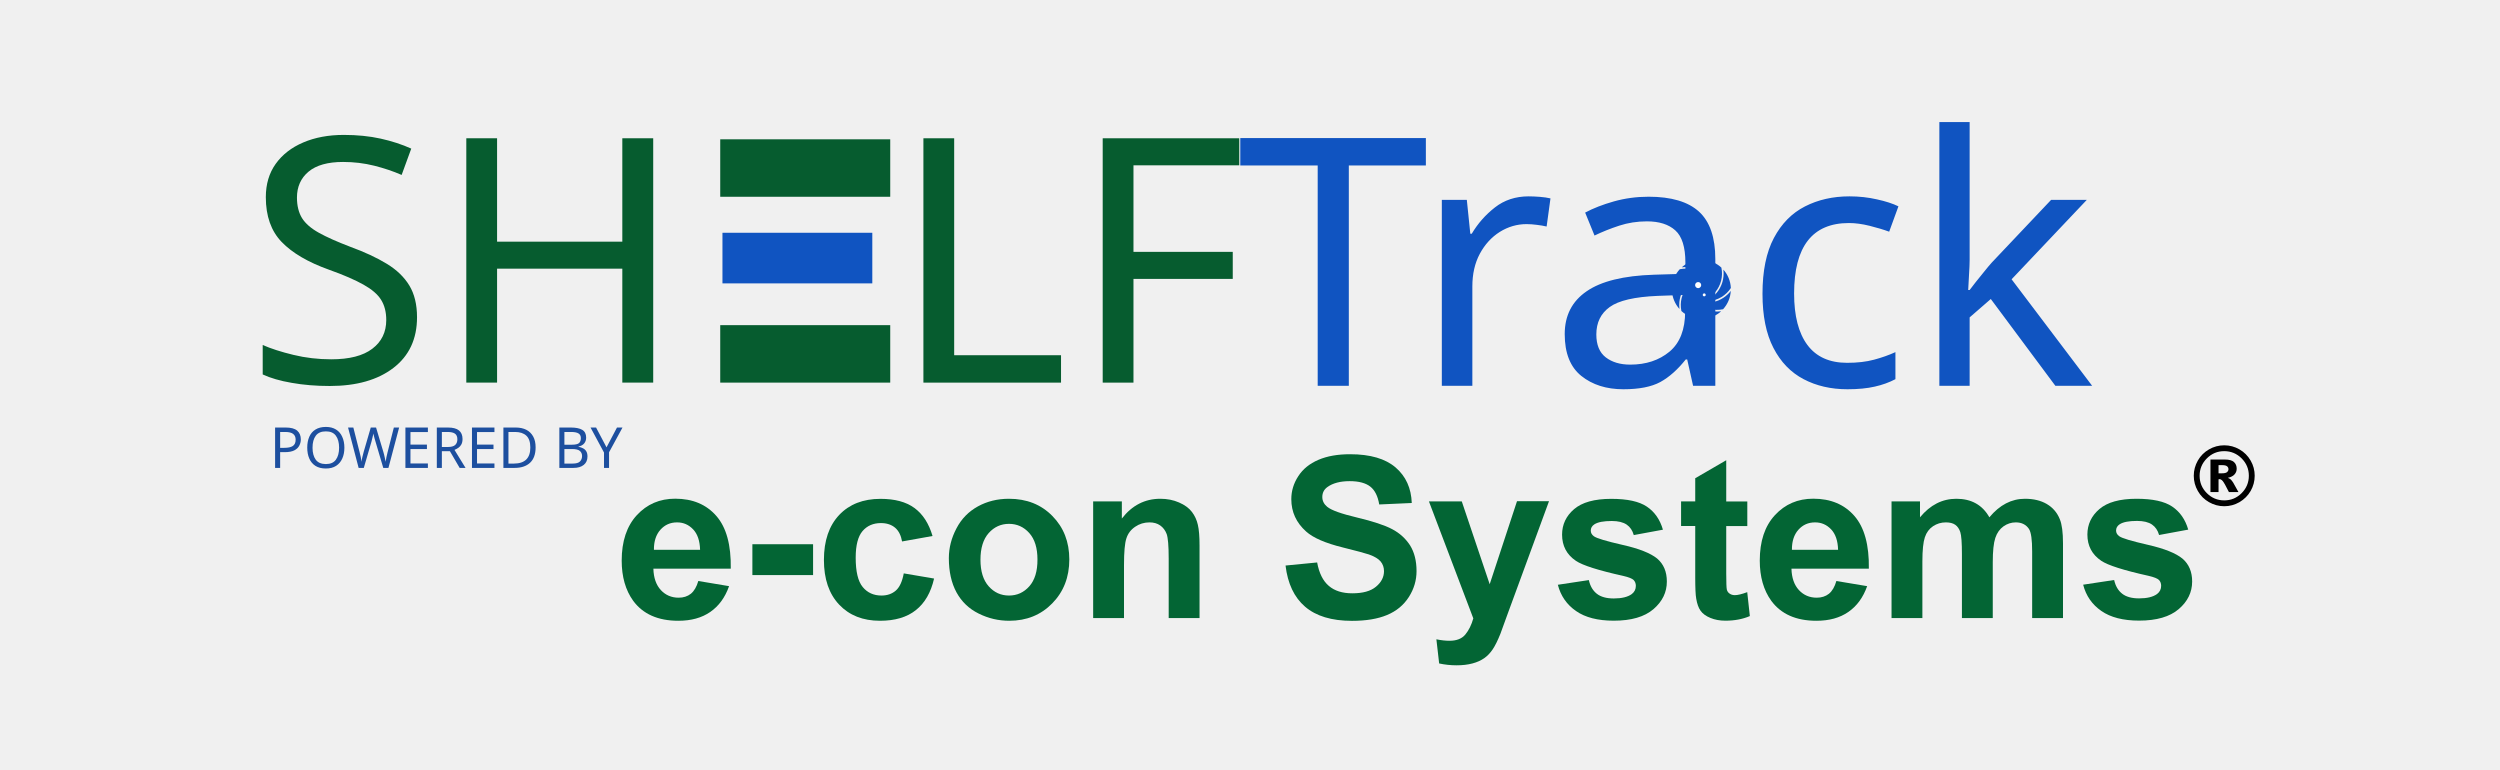
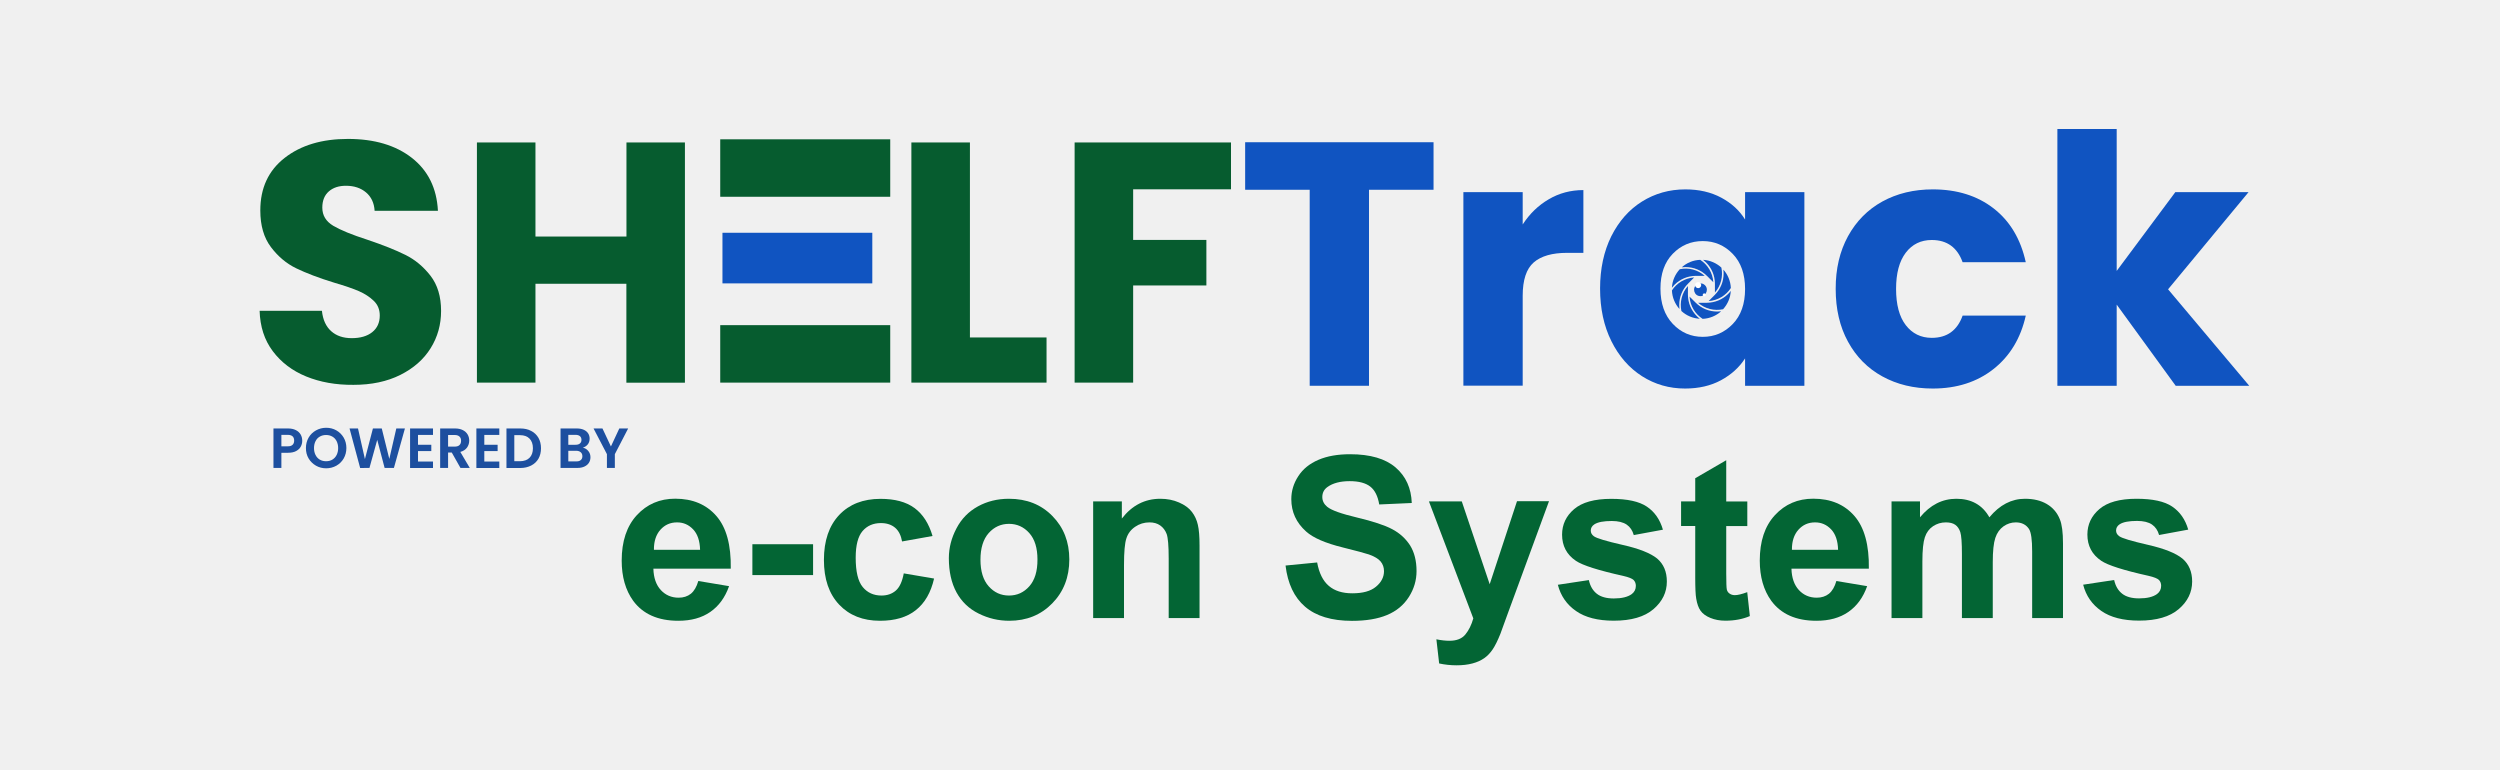
<svg xmlns="http://www.w3.org/2000/svg" version="1.1" id="Layer_1" x="0px" y="0px" viewBox="0 0 325 100" style="enable-background:new 0 0 325 100;" xml:space="preserve">
  <style type="text/css">
- 	.st0{font-family:'Poppins-Bold';}
- 	.st1{font-size:12.826px;}
- 	.st2{fill:#1D4F9F;}
- 	.st3{font-family:'Poppins-SemiBold';}
- 	.st4{font-size:7.347px;}
- 	.st5{fill:#036534;}
- 	.st6{fill:#065C2F;}
- 	.st7{font-size:44.481px;}
- 	.st8{fill:#1054C1;}
- 	.st9{font-size:45.105px;}
- 	.st10{fill-rule:evenodd;clip-rule:evenodd;fill:#1054C1;}
- 	.st11{fill-rule:evenodd;clip-rule:evenodd;fill:#FFFFFF;}
+ 	.st0{fill:#1D4F9F;}
+ 	.st1{fill:#036534;}
+ 	.st2{fill:#065C2F;}
+ 	.st3{fill:#1054C1;}
+ 	.st4{fill-rule:evenodd;clip-rule:evenodd;fill:#1054C1;}
+ 	.st5{fill-rule:evenodd;clip-rule:evenodd;fill:#FFFFFF;}
</style>
  <g>
-     <text transform="matrix(1 0 0 1 179.1365 80.5281)" class="st0 st1"> </text>
    <g>
-       <g>
-         <text transform="matrix(1 0 0 1 35.0437 60.8279)" class="st2 st3 st4">POWERED BY</text>
-       </g>
+       <path class="st0" d="M39.1,58.06c-0.13,0.24-0.33,0.43-0.61,0.58c-0.28,0.15-0.63,0.22-1.05,0.22h-0.86v1.97h-1.03V55.7h1.89    c0.4,0,0.73,0.07,1.01,0.21c0.28,0.14,0.49,0.33,0.63,0.57c0.14,0.24,0.21,0.51,0.21,0.82C39.29,57.56,39.23,57.82,39.1,58.06z     M38.03,57.83c0.14-0.13,0.21-0.31,0.21-0.55c0-0.5-0.28-0.75-0.84-0.75h-0.82v1.49h0.82C37.68,58.03,37.89,57.96,38.03,57.83z" />
+       <path class="st0" d="M41.08,60.54c-0.4-0.23-0.72-0.54-0.96-0.94c-0.24-0.4-0.35-0.85-0.35-1.36c0-0.5,0.12-0.95,0.35-1.35    c0.23-0.4,0.55-0.71,0.96-0.94c0.4-0.22,0.84-0.34,1.32-0.34c0.48,0,0.93,0.11,1.33,0.34c0.4,0.23,0.71,0.54,0.95,0.94    c0.23,0.4,0.35,0.85,0.35,1.35c0,0.5-0.12,0.96-0.35,1.36c-0.23,0.4-0.55,0.71-0.95,0.94c-0.4,0.22-0.84,0.34-1.32,0.34    C41.92,60.88,41.48,60.77,41.08,60.54z M43.21,59.75c0.23-0.14,0.42-0.34,0.55-0.6c0.13-0.26,0.2-0.56,0.2-0.9s-0.07-0.64-0.2-0.9    c-0.13-0.26-0.32-0.46-0.55-0.59c-0.24-0.14-0.51-0.21-0.82-0.21s-0.58,0.07-0.82,0.21c-0.24,0.14-0.42,0.33-0.55,0.59    c-0.13,0.26-0.2,0.56-0.2,0.9s0.07,0.64,0.2,0.9s0.32,0.46,0.55,0.6c0.24,0.14,0.51,0.21,0.82,0.21S42.98,59.89,43.21,59.75z" />
+       <path class="st0" d="M52.64,55.7l-1.43,5.13H50l-0.96-3.65l-1.01,3.65l-1.21,0.01l-1.38-5.14h1.1l0.9,3.98l1.04-3.98h1.15    l0.98,3.96l0.91-3.96H52.64z" />
+       <path class="st0" d="M54.34,56.53v1.29h1.73v0.82h-1.73v1.36h1.95v0.84h-2.98v-5.14h2.98v0.84H54.34z" />
+       <path class="st0" d="M59.86,60.83l-1.13-2h-0.48v2h-1.03V55.7h1.93c0.4,0,0.73,0.07,1.01,0.21s0.49,0.33,0.63,0.57    c0.14,0.24,0.21,0.5,0.21,0.8c0,0.34-0.1,0.64-0.29,0.91c-0.2,0.27-0.49,0.46-0.87,0.56l1.23,2.08H59.86z M58.25,58.06h0.86    c0.28,0,0.49-0.07,0.62-0.2c0.14-0.13,0.21-0.32,0.21-0.56c0-0.24-0.07-0.42-0.21-0.55c-0.14-0.13-0.35-0.2-0.62-0.2h-0.86V58.06z    " />
+       <path class="st0" d="M62.96,56.53v1.29h1.73v0.82h-1.73v1.36h1.95v0.84h-2.98v-5.14h2.98v0.84H62.96z" />
+       <path class="st0" d="M69.05,56.02c0.41,0.21,0.72,0.51,0.95,0.9c0.22,0.39,0.33,0.84,0.33,1.36c0,0.51-0.11,0.96-0.33,1.35    c-0.22,0.38-0.54,0.68-0.95,0.89c-0.41,0.21-0.88,0.32-1.42,0.32h-1.79V55.7h1.79C68.17,55.7,68.64,55.8,69.05,56.02z     M68.84,59.51c0.29-0.29,0.44-0.71,0.44-1.24s-0.15-0.95-0.44-1.25c-0.29-0.3-0.71-0.45-1.25-0.45h-0.73v3.39h0.73    C68.13,59.95,68.55,59.81,68.84,59.51z" />
+       <path class="st0" d="M76.48,58.63c0.19,0.24,0.28,0.5,0.28,0.81c0,0.27-0.07,0.52-0.2,0.72c-0.13,0.21-0.33,0.37-0.58,0.49    c-0.25,0.12-0.56,0.18-0.9,0.18h-2.21V55.7h2.12c0.35,0,0.65,0.06,0.9,0.17c0.25,0.11,0.44,0.27,0.57,0.47s0.19,0.43,0.19,0.68    c0,0.3-0.08,0.55-0.24,0.75c-0.16,0.2-0.37,0.34-0.64,0.43C76.05,58.25,76.29,58.4,76.48,58.63z M73.88,57.82h0.94    c0.25,0,0.43-0.05,0.57-0.17s0.2-0.27,0.2-0.47c0-0.21-0.07-0.37-0.2-0.48c-0.13-0.11-0.32-0.17-0.57-0.17h-0.94V57.82z     M75.5,59.81c0.14-0.12,0.21-0.28,0.21-0.5c0-0.22-0.07-0.39-0.22-0.52s-0.35-0.19-0.6-0.19h-1.01v1.38h1.04    C75.17,59.99,75.36,59.93,75.5,59.81z" />
+       <path class="st0" d="M81.66,55.7l-1.73,3.34v1.79h-1.03v-1.79l-1.74-3.34h1.16l1.1,2.34l1.09-2.34H81.66z" />
    </g>
-     <g>
-       <path class="st5" d="M180.98,68.79c-0.98-0.52-2.51-1.02-4.56-1.51c-2.06-0.49-3.35-0.95-3.89-1.4c-0.42-0.35-0.63-0.78-0.63-1.27    c0-0.54,0.22-0.98,0.67-1.3c0.69-0.5,1.66-0.76,2.89-0.76c1.19,0,2.08,0.24,2.68,0.71c0.6,0.47,0.98,1.25,1.16,2.32l4.23-0.19    c-0.07-1.92-0.76-3.46-2.09-4.61c-1.33-1.15-3.31-1.73-5.93-1.73c-1.61,0-2.98,0.24-4.12,0.73c-1.14,0.49-2.01,1.19-2.61,2.12    c-0.61,0.93-0.91,1.93-0.91,2.99c0,1.66,0.64,3.06,1.93,4.21c0.91,0.82,2.5,1.51,4.77,2.07c1.76,0.44,2.89,0.74,3.39,0.91    c0.72,0.26,1.23,0.56,1.52,0.91c0.29,0.35,0.44,0.77,0.44,1.26c0,0.77-0.35,1.45-1.04,2.02c-0.69,0.58-1.72,0.86-3.08,0.86    c-1.29,0-2.31-0.32-3.06-0.97c-0.76-0.65-1.26-1.66-1.51-3.04l-4.11,0.4c0.28,2.34,1.12,4.13,2.54,5.35    c1.42,1.22,3.45,1.84,6.1,1.84c1.82,0,3.34-0.25,4.56-0.76c1.22-0.51,2.16-1.29,2.83-2.34c0.67-1.05,1-2.17,1-3.37    c0-1.32-0.28-2.44-0.84-3.34C182.74,70.02,181.97,69.31,180.98,68.79z" />
-       <path class="st5" d="M225.53,77.37c-0.27,0-0.49-0.07-0.68-0.2c-0.19-0.13-0.3-0.3-0.36-0.51c-0.05-0.2-0.08-0.93-0.08-2.16v-6.11    h2.74v-3.2h-2.74v-5.36l-4.03,2.34v3.01h-1.84v3.2h1.84V75c0,1.42,0.04,2.36,0.13,2.83c0.11,0.66,0.29,1.18,0.56,1.56    c0.27,0.39,0.7,0.7,1.28,0.94c0.58,0.24,1.23,0.36,1.96,0.36c1.18,0,2.24-0.2,3.17-0.6l-0.34-3.11    C226.44,77.24,225.9,77.37,225.53,77.37z" />
-       <path class="st5" d="M193.66,75.95l-3.63-10.77h-4.27l5.77,15.21c-0.24,0.85-0.58,1.54-1.03,2.09c-0.45,0.55-1.14,0.82-2.07,0.82    c-0.5,0-1.07-0.06-1.7-0.19l0.36,3.14c0.74,0.16,1.5,0.24,2.27,0.24c0.76,0,1.45-0.08,2.05-0.24c0.61-0.16,1.11-0.39,1.53-0.68    s0.78-0.67,1.1-1.14c0.32-0.47,0.65-1.14,1.01-2.03l0.96-2.64l5.36-14.6h-4.16L193.66,75.95z" />
-       <path class="st5" d="M241.07,67.07c-1.3-1.49-3.08-2.24-5.34-2.24c-2.01,0-3.67,0.71-4.99,2.14s-1.97,3.39-1.97,5.91    c0,2.1,0.5,3.85,1.5,5.23c1.27,1.72,3.22,2.59,5.86,2.59c1.67,0,3.05-0.38,4.16-1.15c1.11-0.77,1.92-1.88,2.44-3.35l-4-0.67    c-0.22,0.76-0.54,1.31-0.97,1.66c-0.43,0.34-0.96,0.51-1.59,0.51c-0.92,0-1.7-0.33-2.31-0.99s-0.94-1.59-0.97-2.78h10.06    C243,70.85,242.37,68.56,241.07,67.07z M232.95,71.47c-0.01-1.09,0.27-1.96,0.84-2.6c0.57-0.64,1.29-0.96,2.17-0.96    c0.82,0,1.51,0.3,2.09,0.91c0.57,0.6,0.87,1.49,0.9,2.65H232.95z" />
-       <rect x="97.81" y="70.75" class="st5" width="7.89" height="4.01" />
-       <path class="st5" d="M116.46,76.77c-0.49,0.43-1.11,0.65-1.87,0.65c-1.02,0-1.83-0.37-2.44-1.11c-0.61-0.74-0.91-2.01-0.91-3.81    c0-1.62,0.3-2.77,0.89-3.46c0.59-0.69,1.39-1.04,2.39-1.04c0.75,0,1.36,0.2,1.84,0.6c0.47,0.4,0.77,1,0.91,1.79l3.96-0.71    c-0.48-1.63-1.26-2.84-2.35-3.64s-2.56-1.19-4.41-1.19c-2.26,0-4.05,0.7-5.37,2.09c-1.32,1.4-1.99,3.34-1.99,5.85    c0,2.48,0.66,4.41,1.98,5.81c1.32,1.4,3.09,2.1,5.31,2.1c1.95,0,3.51-0.46,4.67-1.39c1.16-0.92,1.95-2.29,2.36-4.1l-3.94-0.67    C117.29,75.6,116.95,76.34,116.46,76.77z" />
-       <path class="st5" d="M283.72,72.62c-0.85-0.7-2.34-1.3-4.48-1.79c-2.14-0.49-3.39-0.86-3.75-1.13c-0.27-0.2-0.4-0.44-0.4-0.73    c0-0.33,0.15-0.6,0.46-0.81c0.46-0.3,1.22-0.44,2.27-0.44c0.84,0,1.48,0.16,1.94,0.47c0.45,0.31,0.76,0.77,0.92,1.36l3.79-0.7    c-0.38-1.32-1.08-2.32-2.09-3c-1.01-0.68-2.55-1.01-4.63-1.01c-2.18,0-3.79,0.45-4.83,1.34c-1.04,0.89-1.56,2-1.56,3.31    c0,1.46,0.6,2.6,1.8,3.41c0.87,0.59,2.92,1.24,6.16,1.96c0.69,0.16,1.14,0.34,1.34,0.53c0.19,0.2,0.29,0.45,0.29,0.76    c0,0.45-0.18,0.8-0.53,1.07c-0.52,0.38-1.3,0.57-2.34,0.57c-0.94,0-1.68-0.2-2.2-0.61c-0.52-0.41-0.87-1-1.04-1.78l-4.03,0.61    c0.37,1.44,1.16,2.58,2.36,3.41c1.2,0.84,2.84,1.26,4.91,1.26c2.28,0,3.99-0.5,5.16-1.5c1.16-1,1.74-2.19,1.74-3.59    C284.98,74.33,284.56,73.34,283.72,72.62z" />
-       <path class="st5" d="M154.94,66.54c-0.38-0.5-0.93-0.9-1.67-1.22c-0.73-0.32-1.54-0.48-2.43-0.48c-2.01,0-3.68,0.86-5,2.57v-2.23    h-3.73v15.17h4.01v-6.87c0-1.7,0.1-2.86,0.31-3.49c0.2-0.63,0.58-1.13,1.14-1.51c0.55-0.38,1.18-0.57,1.87-0.57    c0.54,0,1.01,0.13,1.39,0.4s0.66,0.64,0.84,1.12c0.17,0.48,0.26,1.54,0.26,3.18v7.74h4.01v-9.43c0-1.17-0.07-2.07-0.22-2.7    C155.58,67.6,155.32,67.03,154.94,66.54z" />
-       <path class="st5" d="M210.95,70.84c-2.14-0.49-3.39-0.86-3.75-1.13c-0.27-0.2-0.4-0.44-0.4-0.73c0-0.33,0.15-0.6,0.46-0.81    c0.46-0.3,1.22-0.44,2.27-0.44c0.84,0,1.48,0.16,1.94,0.47c0.45,0.31,0.76,0.77,0.92,1.36l3.79-0.7c-0.38-1.32-1.08-2.32-2.09-3    c-1.01-0.68-2.55-1.01-4.63-1.01c-2.18,0-3.79,0.45-4.83,1.34c-1.04,0.89-1.56,2-1.56,3.31c0,1.46,0.6,2.6,1.8,3.41    c0.87,0.59,2.92,1.24,6.16,1.96c0.69,0.16,1.14,0.34,1.34,0.53c0.19,0.2,0.29,0.45,0.29,0.76c0,0.45-0.18,0.8-0.53,1.07    c-0.52,0.38-1.31,0.57-2.34,0.57c-0.94,0-1.68-0.2-2.2-0.61c-0.52-0.41-0.87-1-1.04-1.78l-4.03,0.61    c0.37,1.44,1.16,2.58,2.36,3.41c1.2,0.84,2.84,1.26,4.91,1.26c2.28,0,3.99-0.5,5.16-1.5c1.16-1,1.74-2.19,1.74-3.59    c0-1.28-0.42-2.27-1.26-2.99C214.58,71.92,213.09,71.32,210.95,70.84z" />
-       <path class="st5" d="M93.12,67.07c-1.3-1.49-3.08-2.24-5.34-2.24c-2.01,0-3.67,0.71-4.99,2.14c-1.31,1.42-1.97,3.39-1.97,5.91    c0,2.1,0.5,3.85,1.5,5.23c1.27,1.72,3.22,2.59,5.86,2.59c1.67,0,3.05-0.38,4.16-1.15c1.11-0.77,1.92-1.88,2.44-3.35l-4-0.67    c-0.22,0.76-0.54,1.31-0.97,1.66c-0.43,0.34-0.96,0.51-1.59,0.51c-0.92,0-1.7-0.33-2.31-0.99s-0.94-1.59-0.97-2.78h10.06    C95.05,70.85,94.43,68.56,93.12,67.07z M85.01,71.47c-0.01-1.09,0.27-1.96,0.84-2.6c0.57-0.64,1.29-0.96,2.17-0.96    c0.82,0,1.51,0.3,2.09,0.91c0.57,0.6,0.87,1.49,0.9,2.65H85.01z" />
-       <path class="st5" d="M266.08,65.52c-0.77-0.45-1.71-0.68-2.83-0.68c-0.88,0-1.7,0.2-2.47,0.6c-0.77,0.4-1.49,1-2.16,1.81    c-0.46-0.81-1.04-1.41-1.76-1.81c-0.71-0.4-1.56-0.6-2.53-0.6c-1.83,0-3.4,0.8-4.73,2.41v-2.07h-3.7v15.17h4.01v-7.37    c0-1.46,0.11-2.5,0.32-3.13c0.21-0.63,0.57-1.11,1.06-1.44c0.5-0.33,1.05-0.5,1.67-0.5c0.51,0,0.92,0.1,1.22,0.31    c0.3,0.21,0.52,0.53,0.66,0.96s0.21,1.38,0.21,2.86v8.31h4.01v-7.28c0-1.43,0.11-2.47,0.33-3.14c0.22-0.66,0.58-1.16,1.07-1.51    c0.49-0.34,1.02-0.51,1.59-0.51c0.77,0,1.34,0.29,1.72,0.86c0.28,0.44,0.41,1.41,0.41,2.91v8.67h4.01v-9.7    c0-1.45-0.14-2.49-0.41-3.14C267.43,66.63,266.85,65.97,266.08,65.52z" />
-       <path class="st5" d="M131.16,64.84c-1.49,0-2.83,0.33-4.03,0.99c-1.2,0.66-2.14,1.61-2.79,2.86c-0.66,1.25-0.99,2.54-0.99,3.87    c0,1.74,0.33,3.22,0.99,4.44c0.66,1.21,1.62,2.14,2.88,2.76c1.26,0.63,2.59,0.94,3.98,0.94c2.25,0,4.11-0.75,5.59-2.26    s2.22-3.41,2.22-5.71c0-2.28-0.73-4.16-2.2-5.65C135.34,65.58,133.46,64.84,131.16,64.84z M133.81,76.22    c-0.71,0.8-1.59,1.2-2.64,1.2s-1.93-0.4-2.64-1.2c-0.71-0.8-1.07-1.95-1.07-3.46c0-1.5,0.36-2.66,1.07-3.46    c0.71-0.8,1.6-1.2,2.64-1.2s1.93,0.4,2.64,1.2c0.71,0.8,1.06,1.94,1.06,3.43C134.88,74.26,134.52,75.42,133.81,76.22z" />
-       <g>
-         <path d="M293.11,61.85c0,0.71-0.18,1.37-0.53,1.98c-0.35,0.61-0.84,1.09-1.45,1.45c-0.61,0.35-1.27,0.53-1.98,0.53     c-0.71,0-1.36-0.18-1.98-0.53c-0.61-0.35-1.1-0.83-1.45-1.45c-0.35-0.61-0.53-1.27-0.53-1.98c0-0.71,0.18-1.36,0.53-1.98     c0.35-0.61,0.84-1.1,1.45-1.45c0.61-0.35,1.27-0.53,1.98-0.53c0.71,0,1.37,0.18,1.98,0.53c0.61,0.35,1.1,0.84,1.45,1.45     C292.94,60.49,293.11,61.15,293.11,61.85z M292.35,61.85c0-0.88-0.31-1.63-0.94-2.26c-0.62-0.62-1.38-0.94-2.26-0.94     c-0.88,0-1.63,0.31-2.26,0.94c-0.62,0.62-0.94,1.38-0.94,2.26c0,0.88,0.31,1.63,0.94,2.26c0.62,0.62,1.38,0.94,2.26,0.94     c0.88,0,1.63-0.31,2.26-0.94C292.03,63.49,292.35,62.73,292.35,61.85z M287.36,59.74h1.89c0.54,0,0.92,0.11,1.16,0.32     c0.24,0.22,0.36,0.51,0.36,0.87c0,0.28-0.09,0.53-0.28,0.74c-0.18,0.21-0.47,0.36-0.87,0.45c0.16,0.06,0.28,0.13,0.36,0.2     c0.11,0.1,0.22,0.24,0.34,0.43c0.01,0.01,0.24,0.42,0.68,1.22h-1.24c-0.4-0.81-0.68-1.29-0.81-1.44     c-0.14-0.16-0.28-0.24-0.41-0.24c-0.03,0-0.07,0.01-0.13,0.02v1.66h-1.05V59.74z M288.41,61.53h0.46c0.3,0,0.52-0.05,0.64-0.15     c0.12-0.1,0.19-0.23,0.19-0.38c0-0.16-0.06-0.28-0.18-0.38c-0.12-0.1-0.32-0.15-0.61-0.15h-0.5V61.53z" />
-       </g>
-     </g>
-     <g>
-       <rect x="93.63" y="18.11" class="st6" width="22.1" height="7.47" />
-       <rect x="93.63" y="42.27" class="st6" width="22.1" height="7.47" />
-       <g>
-         <g>
-           <text transform="matrix(1 0 0 1 31.8855 49.7415)" class="st6 st0 st7">SH</text>
-         </g>
-         <g>
-           <text transform="matrix(1 0 0 1 115.7302 49.7415)" class="st6 st0 st7">LF</text>
-         </g>
-         <rect x="93.92" y="30.26" class="st8" width="19.48" height="6.58" />
-       </g>
-     </g>
-     <g>
-       <text transform="matrix(1 0 0 1 160.7844 50.1511)" class="st8 st0 st9">Track</text>
-     </g>
-     <g>
-       <path class="st10" d="M220.6,36.98c-0.68,0.46-0.36,1.52,0.46,1.52c0.82,0,1.15-1.06,0.46-1.52    C221.25,36.79,220.88,36.79,220.6,36.98L220.6,36.98z" />
-       <path class="st11" d="M220.54,37.39c-0.32-0.22-0.17-0.72,0.22-0.72c0.39,0,0.54,0.5,0.22,0.72    C220.85,37.48,220.67,37.48,220.54,37.39L220.54,37.39z" />
-       <path class="st11" d="M221.44,38.49c-0.16-0.11-0.08-0.35,0.11-0.35c0.19,0,0.27,0.25,0.11,0.35    C221.59,38.54,221.5,38.54,221.44,38.49L221.44,38.49z" />
-     </g>
+   </g>
+   <path class="st1" d="M180.98,68.79c-0.98-0.52-2.51-1.02-4.56-1.51c-2.06-0.49-3.35-0.95-3.89-1.4c-0.42-0.35-0.63-0.78-0.63-1.27  c0-0.54,0.22-0.98,0.67-1.3c0.69-0.5,1.66-0.76,2.89-0.76c1.19,0,2.08,0.24,2.68,0.71c0.6,0.47,0.98,1.25,1.16,2.32l4.23-0.19  c-0.07-1.92-0.76-3.46-2.09-4.61c-1.33-1.15-3.31-1.73-5.93-1.73c-1.61,0-2.98,0.24-4.12,0.73c-1.14,0.49-2.01,1.19-2.61,2.12  c-0.61,0.93-0.91,1.93-0.91,2.99c0,1.66,0.64,3.06,1.93,4.21c0.91,0.82,2.5,1.51,4.77,2.07c1.76,0.44,2.89,0.74,3.39,0.91  c0.72,0.26,1.23,0.56,1.52,0.91c0.29,0.35,0.44,0.77,0.44,1.26c0,0.77-0.35,1.45-1.04,2.02c-0.69,0.58-1.72,0.86-3.08,0.86  c-1.29,0-2.31-0.32-3.06-0.97c-0.76-0.65-1.26-1.66-1.51-3.04l-4.11,0.4c0.28,2.34,1.12,4.13,2.54,5.35  c1.42,1.22,3.45,1.84,6.1,1.84c1.82,0,3.34-0.25,4.56-0.76c1.22-0.51,2.16-1.29,2.83-2.34c0.67-1.05,1-2.17,1-3.37  c0-1.32-0.28-2.44-0.84-3.34C182.74,70.02,181.97,69.31,180.98,68.79z" />
+   <path class="st1" d="M225.53,77.37c-0.27,0-0.49-0.07-0.68-0.2c-0.19-0.13-0.3-0.3-0.36-0.51c-0.05-0.2-0.08-0.93-0.08-2.16v-6.11  h2.74v-3.2h-2.74v-5.36l-4.03,2.34v3.01h-1.84v3.2h1.84V75c0,1.42,0.04,2.36,0.13,2.83c0.11,0.66,0.29,1.18,0.56,1.56  c0.27,0.39,0.7,0.7,1.28,0.94c0.58,0.24,1.23,0.36,1.96,0.36c1.18,0,2.24-0.2,3.17-0.6l-0.34-3.11  C226.44,77.24,225.9,77.37,225.53,77.37z" />
+   <path class="st1" d="M193.66,75.95l-3.63-10.77h-4.27l5.77,15.21c-0.24,0.85-0.58,1.54-1.03,2.09c-0.45,0.55-1.14,0.82-2.07,0.82  c-0.5,0-1.07-0.06-1.7-0.19l0.36,3.14c0.74,0.16,1.5,0.24,2.27,0.24c0.76,0,1.45-0.08,2.05-0.24c0.61-0.16,1.11-0.39,1.53-0.68  s0.78-0.67,1.1-1.14c0.32-0.47,0.65-1.14,1.01-2.03l0.96-2.64l5.36-14.6h-4.16L193.66,75.95z" />
+   <path class="st1" d="M241.07,67.07c-1.3-1.49-3.08-2.24-5.34-2.24c-2.01,0-3.67,0.71-4.99,2.14s-1.97,3.39-1.97,5.91  c0,2.1,0.5,3.85,1.5,5.23c1.27,1.72,3.22,2.59,5.86,2.59c1.67,0,3.05-0.38,4.16-1.15c1.11-0.77,1.92-1.88,2.44-3.35l-4-0.67  c-0.22,0.76-0.54,1.31-0.97,1.66c-0.43,0.34-0.96,0.51-1.59,0.51c-0.92,0-1.7-0.33-2.31-0.99s-0.94-1.59-0.97-2.78h10.06  C243,70.85,242.37,68.56,241.07,67.07z M232.95,71.47c-0.01-1.09,0.27-1.96,0.84-2.6c0.57-0.64,1.29-0.96,2.17-0.96  c0.82,0,1.51,0.3,2.09,0.91c0.57,0.6,0.87,1.49,0.9,2.65H232.95z" />
+   <rect x="97.81" y="70.75" class="st1" width="7.89" height="4.01" />
+   <path class="st1" d="M116.46,76.77c-0.49,0.43-1.11,0.65-1.87,0.65c-1.02,0-1.83-0.37-2.44-1.11c-0.61-0.74-0.91-2.01-0.91-3.81  c0-1.62,0.3-2.77,0.89-3.46c0.59-0.69,1.39-1.04,2.39-1.04c0.75,0,1.36,0.2,1.84,0.6c0.47,0.4,0.77,1,0.91,1.79l3.96-0.71  c-0.48-1.63-1.26-2.84-2.35-3.64s-2.56-1.19-4.41-1.19c-2.26,0-4.05,0.7-5.37,2.09c-1.32,1.4-1.99,3.34-1.99,5.85  c0,2.48,0.66,4.41,1.98,5.81c1.32,1.4,3.09,2.1,5.31,2.1c1.95,0,3.51-0.46,4.67-1.39c1.16-0.92,1.95-2.29,2.36-4.1l-3.94-0.67  C117.29,75.6,116.95,76.34,116.46,76.77z" />
+   <path class="st1" d="M283.72,72.62c-0.85-0.7-2.34-1.3-4.48-1.79c-2.14-0.49-3.39-0.86-3.75-1.13c-0.27-0.2-0.4-0.44-0.4-0.73  c0-0.33,0.15-0.6,0.46-0.81c0.46-0.3,1.22-0.44,2.27-0.44c0.84,0,1.48,0.16,1.94,0.47c0.45,0.31,0.76,0.77,0.92,1.36l3.79-0.7  c-0.38-1.32-1.08-2.32-2.09-3c-1.01-0.68-2.55-1.01-4.63-1.01c-2.18,0-3.79,0.45-4.83,1.34c-1.04,0.89-1.56,2-1.56,3.31  c0,1.46,0.6,2.6,1.8,3.41c0.87,0.59,2.92,1.24,6.16,1.96c0.69,0.16,1.14,0.34,1.34,0.53c0.19,0.2,0.29,0.45,0.29,0.76  c0,0.45-0.18,0.8-0.53,1.07c-0.52,0.38-1.3,0.57-2.34,0.57c-0.94,0-1.68-0.2-2.2-0.61c-0.52-0.41-0.87-1-1.04-1.78l-4.03,0.61  c0.37,1.44,1.16,2.58,2.36,3.41c1.2,0.84,2.84,1.26,4.91,1.26c2.28,0,3.99-0.5,5.16-1.5c1.16-1,1.74-2.19,1.74-3.59  C284.98,74.33,284.56,73.34,283.72,72.62z" />
+   <path class="st1" d="M154.94,66.54c-0.38-0.5-0.93-0.9-1.67-1.22c-0.73-0.32-1.54-0.48-2.43-0.48c-2.01,0-3.68,0.86-5,2.57v-2.23  h-3.73v15.17h4.01v-6.87c0-1.7,0.1-2.86,0.31-3.49c0.2-0.63,0.58-1.13,1.14-1.51c0.55-0.38,1.18-0.57,1.87-0.57  c0.54,0,1.01,0.13,1.39,0.4s0.66,0.64,0.84,1.12c0.17,0.48,0.26,1.54,0.26,3.18v7.74h4.01v-9.43c0-1.17-0.07-2.07-0.22-2.7  C155.58,67.6,155.32,67.03,154.94,66.54z" />
+   <path class="st1" d="M210.95,70.84c-2.14-0.49-3.39-0.86-3.75-1.13c-0.27-0.2-0.4-0.44-0.4-0.73c0-0.33,0.15-0.6,0.46-0.81  c0.46-0.3,1.22-0.44,2.27-0.44c0.84,0,1.48,0.16,1.94,0.47c0.45,0.31,0.76,0.77,0.92,1.36l3.79-0.7c-0.38-1.32-1.08-2.32-2.09-3  c-1.01-0.68-2.55-1.01-4.63-1.01c-2.18,0-3.79,0.45-4.83,1.34c-1.04,0.89-1.56,2-1.56,3.31c0,1.46,0.6,2.6,1.8,3.41  c0.87,0.59,2.92,1.24,6.16,1.96c0.69,0.16,1.14,0.34,1.34,0.53c0.19,0.2,0.29,0.45,0.29,0.76c0,0.45-0.18,0.8-0.53,1.07  c-0.52,0.38-1.31,0.57-2.34,0.57c-0.94,0-1.68-0.2-2.2-0.61c-0.52-0.41-0.87-1-1.04-1.78l-4.03,0.61c0.37,1.44,1.16,2.58,2.36,3.41  c1.2,0.84,2.84,1.26,4.91,1.26c2.28,0,3.99-0.5,5.16-1.5c1.16-1,1.74-2.19,1.74-3.59c0-1.28-0.42-2.27-1.26-2.99  C214.58,71.92,213.09,71.32,210.95,70.84z" />
+   <path class="st1" d="M93.12,67.07c-1.3-1.49-3.08-2.24-5.34-2.24c-2.01,0-3.67,0.71-4.99,2.14c-1.31,1.42-1.97,3.39-1.97,5.91  c0,2.1,0.5,3.85,1.5,5.23c1.27,1.72,3.22,2.59,5.86,2.59c1.67,0,3.05-0.38,4.16-1.15c1.11-0.77,1.92-1.88,2.44-3.35l-4-0.67  c-0.22,0.76-0.54,1.31-0.97,1.66c-0.43,0.34-0.96,0.51-1.59,0.51c-0.92,0-1.7-0.33-2.31-0.99s-0.94-1.59-0.97-2.78h10.06  C95.05,70.85,94.43,68.56,93.12,67.07z M85.01,71.47c-0.01-1.09,0.27-1.96,0.84-2.6c0.57-0.64,1.29-0.96,2.17-0.96  c0.82,0,1.51,0.3,2.09,0.91c0.57,0.6,0.87,1.49,0.9,2.65H85.01z" />
+   <path class="st1" d="M266.08,65.52c-0.77-0.45-1.71-0.68-2.83-0.68c-0.88,0-1.7,0.2-2.47,0.6c-0.77,0.4-1.49,1-2.16,1.81  c-0.46-0.81-1.04-1.41-1.76-1.81c-0.71-0.4-1.56-0.6-2.53-0.6c-1.83,0-3.4,0.8-4.73,2.41v-2.07h-3.7v15.17h4.01v-7.37  c0-1.46,0.11-2.5,0.32-3.13c0.21-0.63,0.57-1.11,1.06-1.44c0.5-0.33,1.05-0.5,1.67-0.5c0.51,0,0.92,0.1,1.22,0.31  c0.3,0.21,0.52,0.53,0.66,0.96s0.21,1.38,0.21,2.86v8.31h4.01v-7.28c0-1.43,0.11-2.47,0.33-3.14c0.22-0.66,0.58-1.16,1.07-1.51  c0.49-0.34,1.02-0.51,1.59-0.51c0.77,0,1.34,0.29,1.72,0.86c0.28,0.44,0.41,1.41,0.41,2.91v8.67h4.01v-9.7  c0-1.45-0.14-2.49-0.41-3.14C267.43,66.63,266.85,65.97,266.08,65.52z" />
+   <path class="st1" d="M131.16,64.84c-1.49,0-2.83,0.33-4.03,0.99c-1.2,0.66-2.14,1.61-2.79,2.86c-0.66,1.25-0.99,2.54-0.99,3.87  c0,1.74,0.33,3.22,0.99,4.44c0.66,1.21,1.62,2.14,2.88,2.76c1.26,0.63,2.59,0.94,3.98,0.94c2.25,0,4.11-0.75,5.59-2.26  s2.22-3.41,2.22-5.71c0-2.28-0.73-4.16-2.2-5.65C135.34,65.58,133.46,64.84,131.16,64.84z M133.81,76.22  c-0.71,0.8-1.59,1.2-2.64,1.2s-1.93-0.4-2.64-1.2c-0.71-0.8-1.07-1.95-1.07-3.46c0-1.5,0.36-2.66,1.07-3.46  c0.71-0.8,1.6-1.2,2.64-1.2s1.93,0.4,2.64,1.2c0.71,0.8,1.06,1.94,1.06,3.43C134.88,74.26,134.52,75.42,133.81,76.22z" />
+   <g>
+     <rect x="93.63" y="18.11" class="st2" width="22.1" height="7.47" />
+     <rect x="93.63" y="42.27" class="st2" width="22.1" height="7.47" />
    <g>
      <g>
        <g>
-           <path class="st8" d="M220.59,41.1c-0.74-0.74-1.15-1.72-1.16-2.77l0,0v-1.15c-0.8,0.91-1.08,2.12-0.85,3.25      c0.64,0.59,1.47,0.96,2.4,1.01C220.84,41.34,220.71,41.22,220.59,41.1z" />
+           <path class="st2" d="M39.8,48.94c-1.81-0.74-3.25-1.84-4.34-3.29s-1.65-3.2-1.71-5.25h8.1c0.12,1.16,0.52,2.04,1.2,2.65      c0.68,0.61,1.57,0.91,2.67,0.91c1.13,0,2.02-0.26,2.67-0.78c0.65-0.52,0.98-1.24,0.98-2.16c0-0.77-0.26-1.41-0.78-1.91      c-0.52-0.5-1.16-0.92-1.91-1.25s-1.83-0.7-3.23-1.11c-2.02-0.62-3.66-1.25-4.94-1.87c-1.28-0.62-2.37-1.54-3.29-2.76      c-0.92-1.22-1.38-2.8-1.38-4.76c0-2.91,1.05-5.18,3.16-6.83c2.11-1.65,4.85-2.47,8.23-2.47c3.44,0,6.21,0.82,8.32,2.47      c2.1,1.65,3.23,3.94,3.38,6.87H48.7c-0.06-1.01-0.43-1.8-1.11-2.38c-0.68-0.58-1.56-0.87-2.62-0.87c-0.92,0-1.66,0.24-2.22,0.73      c-0.56,0.49-0.85,1.19-0.85,2.11c0,1.01,0.47,1.79,1.42,2.36c0.95,0.56,2.43,1.17,4.45,1.82c2.02,0.68,3.65,1.33,4.92,1.96      c1.26,0.62,2.35,1.53,3.27,2.71c0.92,1.19,1.38,2.71,1.38,4.58c0,1.78-0.45,3.4-1.36,4.85c-0.9,1.45-2.22,2.61-3.94,3.47      c-1.72,0.86-3.75,1.29-6.09,1.29C43.66,50.05,41.61,49.68,39.8,48.94z" />
+           <path class="st2" d="M89.04,18.52v31.23h-7.61V36.89H69.61v12.85H62V18.52h7.61v12.23h11.83V18.52H89.04z" />
        </g>
+       </g>
+       <g>
        <g>
-           <path class="st8" d="M221.03,33.78c-0.92,0.03-1.76,0.39-2.4,0.97c0.16-0.02,0.33-0.03,0.5-0.03c0,0,0.01,0,0.01,0      c1.04,0,2.03,0.41,2.77,1.15l0.82,0.82C222.65,35.46,221.99,34.4,221.03,33.78z" />
+           <path class="st2" d="M126.09,43.87h9.96v5.87h-17.57V18.52h7.61V43.87z" />
+           <path class="st2" d="M160.03,18.52v6.09h-12.72v6.58h9.52v5.92h-9.52v12.63h-7.61V18.52H160.03z" />
        </g>
-         <g>
-           <path class="st8" d="M223.78,34.79c-0.63-0.58-1.46-0.96-2.38-1.01c0.13,0.1,0.26,0.21,0.38,0.33c0.74,0.74,1.16,1.72,1.16,2.77      l0,1.15C223.73,37.12,224.02,35.91,223.78,34.79z" />
-         </g>
-         <g>
-           <path class="st8" d="M223.23,40.5c0,0-0.01,0-0.01,0c-1.04,0-2.02-0.4-2.76-1.13l-0.82-0.81c0.08,1.21,0.74,2.27,1.7,2.89      c0.92-0.04,1.76-0.4,2.41-0.98C223.58,40.48,223.41,40.49,223.23,40.5z" />
-         </g>
-         <g>
-           <path class="st8" d="M224.04,35.05c0.02,0.17,0.03,0.33,0.03,0.5c0,1.05-0.4,2.03-1.14,2.78l-0.81,0.81      c1.21-0.08,2.27-0.74,2.89-1.7C224.97,36.53,224.61,35.69,224.04,35.05z" />
-         </g>
-         <g>
-           <path class="st8" d="M218.37,35c-0.59,0.64-0.97,1.47-1.02,2.4c0.1-0.13,0.21-0.26,0.33-0.38c0.74-0.74,1.72-1.15,2.77-1.16l0,0      h1.16C220.7,35.05,219.49,34.76,218.37,35z" />
-         </g>
-         <g>
-           <path class="st8" d="M224.67,38.2c-0.74,0.74-1.72,1.15-2.77,1.16l-1.15,0c0.91,0.8,2.12,1.08,3.25,0.84      c0.58-0.64,0.96-1.47,1-2.39C224.91,37.95,224.79,38.08,224.67,38.2z" />
-         </g>
-         <g>
-           <path class="st8" d="M220.24,36.07c-1.21,0.08-2.27,0.73-2.89,1.69c0.04,0.92,0.4,1.76,0.98,2.41      c-0.02-0.17-0.03-0.34-0.03-0.51c0-1.05,0.4-2.04,1.14-2.78L220.24,36.07z" />
-         </g>
+       </g>
+       <rect x="93.92" y="30.26" class="st3" width="19.48" height="6.58" />
+     </g>
+   </g>
+   <g>
+     <g>
+       <path class="st3" d="M186.36,18.49v6.18h-8.39v25.48h-7.71V24.67h-8.39v-6.18H186.36z" />
+       <path class="st3" d="M201.33,25.91c1.35-0.8,2.86-1.2,4.51-1.2v8.16h-2.12c-1.92,0-3.37,0.41-4.33,1.24    c-0.96,0.83-1.44,2.28-1.44,4.35v11.68h-7.71V24.98h7.71v4.2C198.85,27.79,199.98,26.7,201.33,25.91z" />
+       <path class="st3" d="M209.47,30.71c0.98-1.95,2.31-3.46,3.99-4.51c1.68-1.05,3.56-1.58,5.64-1.58c1.77,0,3.33,0.36,4.67,1.08    c1.34,0.72,2.37,1.67,3.09,2.84v-3.56h7.71v25.17h-7.71v-3.56c-0.75,1.17-1.8,2.12-3.13,2.84s-2.89,1.08-4.67,1.08    c-2.04,0-3.91-0.53-5.59-1.6c-1.68-1.07-3.01-2.59-3.99-4.56s-1.47-4.25-1.47-6.83C208.01,34.94,208.5,32.67,209.47,30.71z     M225.26,33.01c-1.07-1.11-2.37-1.67-3.9-1.67c-1.53,0-2.83,0.55-3.9,1.65s-1.6,2.61-1.6,4.53c0,1.92,0.53,3.45,1.6,4.58    c1.07,1.13,2.37,1.69,3.9,1.69c1.53,0,2.83-0.56,3.9-1.67c1.07-1.11,1.6-2.63,1.6-4.55C226.86,35.64,226.33,34.12,225.26,33.01z" />
+       <path class="st3" d="M240.24,30.71c1.07-1.95,2.56-3.46,4.46-4.51c1.91-1.05,4.1-1.58,6.56-1.58c3.16,0,5.8,0.83,7.92,2.48    c2.12,1.65,3.51,3.98,4.17,6.99h-8.21c-0.69-1.92-2.03-2.89-4.01-2.89c-1.41,0-2.54,0.55-3.38,1.65s-1.26,2.67-1.26,4.71    s0.42,3.62,1.26,4.71s1.97,1.65,3.38,1.65c1.98,0,3.32-0.96,4.01-2.89h8.21c-0.66,2.95-2.06,5.26-4.2,6.95    c-2.13,1.68-4.77,2.53-7.89,2.53c-2.47,0-4.65-0.53-6.56-1.58s-3.4-2.56-4.46-4.51c-1.07-1.95-1.6-4.24-1.6-6.86    C238.63,34.95,239.17,32.67,240.24,30.71z" />
+       <path class="st3" d="M282.84,50.15l-7.67-10.55v10.55h-7.71V16.77h7.71v18.45l7.62-10.24h9.52l-10.46,12.63l10.55,12.54H282.84z" />
+     </g>
+   </g>
+   <g>
+     <path class="st4" d="M220.6,36.98c-0.68,0.46-0.36,1.52,0.46,1.52c0.82,0,1.15-1.06,0.46-1.52   C221.25,36.79,220.88,36.79,220.6,36.98L220.6,36.98z" />
+     <path class="st5" d="M220.54,37.39c-0.32-0.22-0.17-0.72,0.22-0.72c0.39,0,0.54,0.5,0.22,0.72   C220.85,37.48,220.67,37.48,220.54,37.39L220.54,37.39z" />
+     <path class="st5" d="M221.44,38.49c-0.16-0.11-0.08-0.35,0.11-0.35c0.19,0,0.27,0.25,0.11,0.35   C221.59,38.54,221.5,38.54,221.44,38.49L221.44,38.49z" />
+   </g>
+   <g>
+     <g>
+       <g>
+         <path class="st3" d="M220.59,41.1c-0.74-0.74-1.15-1.72-1.16-2.77l0,0v-1.15c-0.8,0.91-1.08,2.12-0.85,3.25     c0.64,0.59,1.47,0.96,2.4,1.01C220.84,41.34,220.71,41.22,220.59,41.1z" />
+       </g>
+       <g>
+         <path class="st3" d="M221.03,33.78c-0.92,0.03-1.76,0.39-2.4,0.97c0.16-0.02,0.33-0.03,0.5-0.03c0,0,0.01,0,0.01,0     c1.04,0,2.03,0.41,2.77,1.15l0.82,0.82C222.65,35.46,221.99,34.4,221.03,33.78z" />
+       </g>
+       <g>
+         <path class="st3" d="M223.78,34.79c-0.63-0.58-1.46-0.96-2.38-1.01c0.13,0.1,0.26,0.21,0.38,0.33c0.74,0.74,1.16,1.72,1.16,2.77     l0,1.15C223.73,37.12,224.02,35.91,223.78,34.79z" />
+       </g>
+       <g>
+         <path class="st3" d="M223.23,40.5c0,0-0.01,0-0.01,0c-1.04,0-2.02-0.4-2.76-1.13l-0.82-0.81c0.08,1.21,0.74,2.27,1.7,2.89     c0.92-0.04,1.76-0.4,2.41-0.98C223.58,40.48,223.41,40.49,223.23,40.5z" />
+       </g>
+       <g>
+         <path class="st3" d="M224.04,35.05c0.02,0.17,0.03,0.33,0.03,0.5c0,1.05-0.4,2.03-1.14,2.78l-0.81,0.81     c1.21-0.08,2.27-0.74,2.89-1.7C224.97,36.53,224.61,35.69,224.04,35.05z" />
+       </g>
+       <g>
+         <path class="st3" d="M218.37,35c-0.59,0.64-0.97,1.47-1.02,2.4c0.1-0.13,0.21-0.26,0.33-0.38c0.74-0.74,1.72-1.15,2.77-1.16l0,0     h1.16C220.7,35.05,219.49,34.76,218.37,35z" />
+       </g>
+       <g>
+         <path class="st3" d="M224.67,38.2c-0.74,0.74-1.72,1.15-2.77,1.16l-1.15,0c0.91,0.8,2.12,1.08,3.25,0.84     c0.58-0.64,0.96-1.47,1-2.39C224.91,37.95,224.79,38.08,224.67,38.2z" />
+       </g>
+       <g>
+         <path class="st3" d="M220.24,36.07c-1.21,0.08-2.27,0.73-2.89,1.69c0.04,0.92,0.4,1.76,0.98,2.41c-0.02-0.17-0.03-0.34-0.03-0.51     c0-1.05,0.4-2.04,1.14-2.78L220.24,36.07z" />
      </g>
    </g>
  </g>
</svg>
